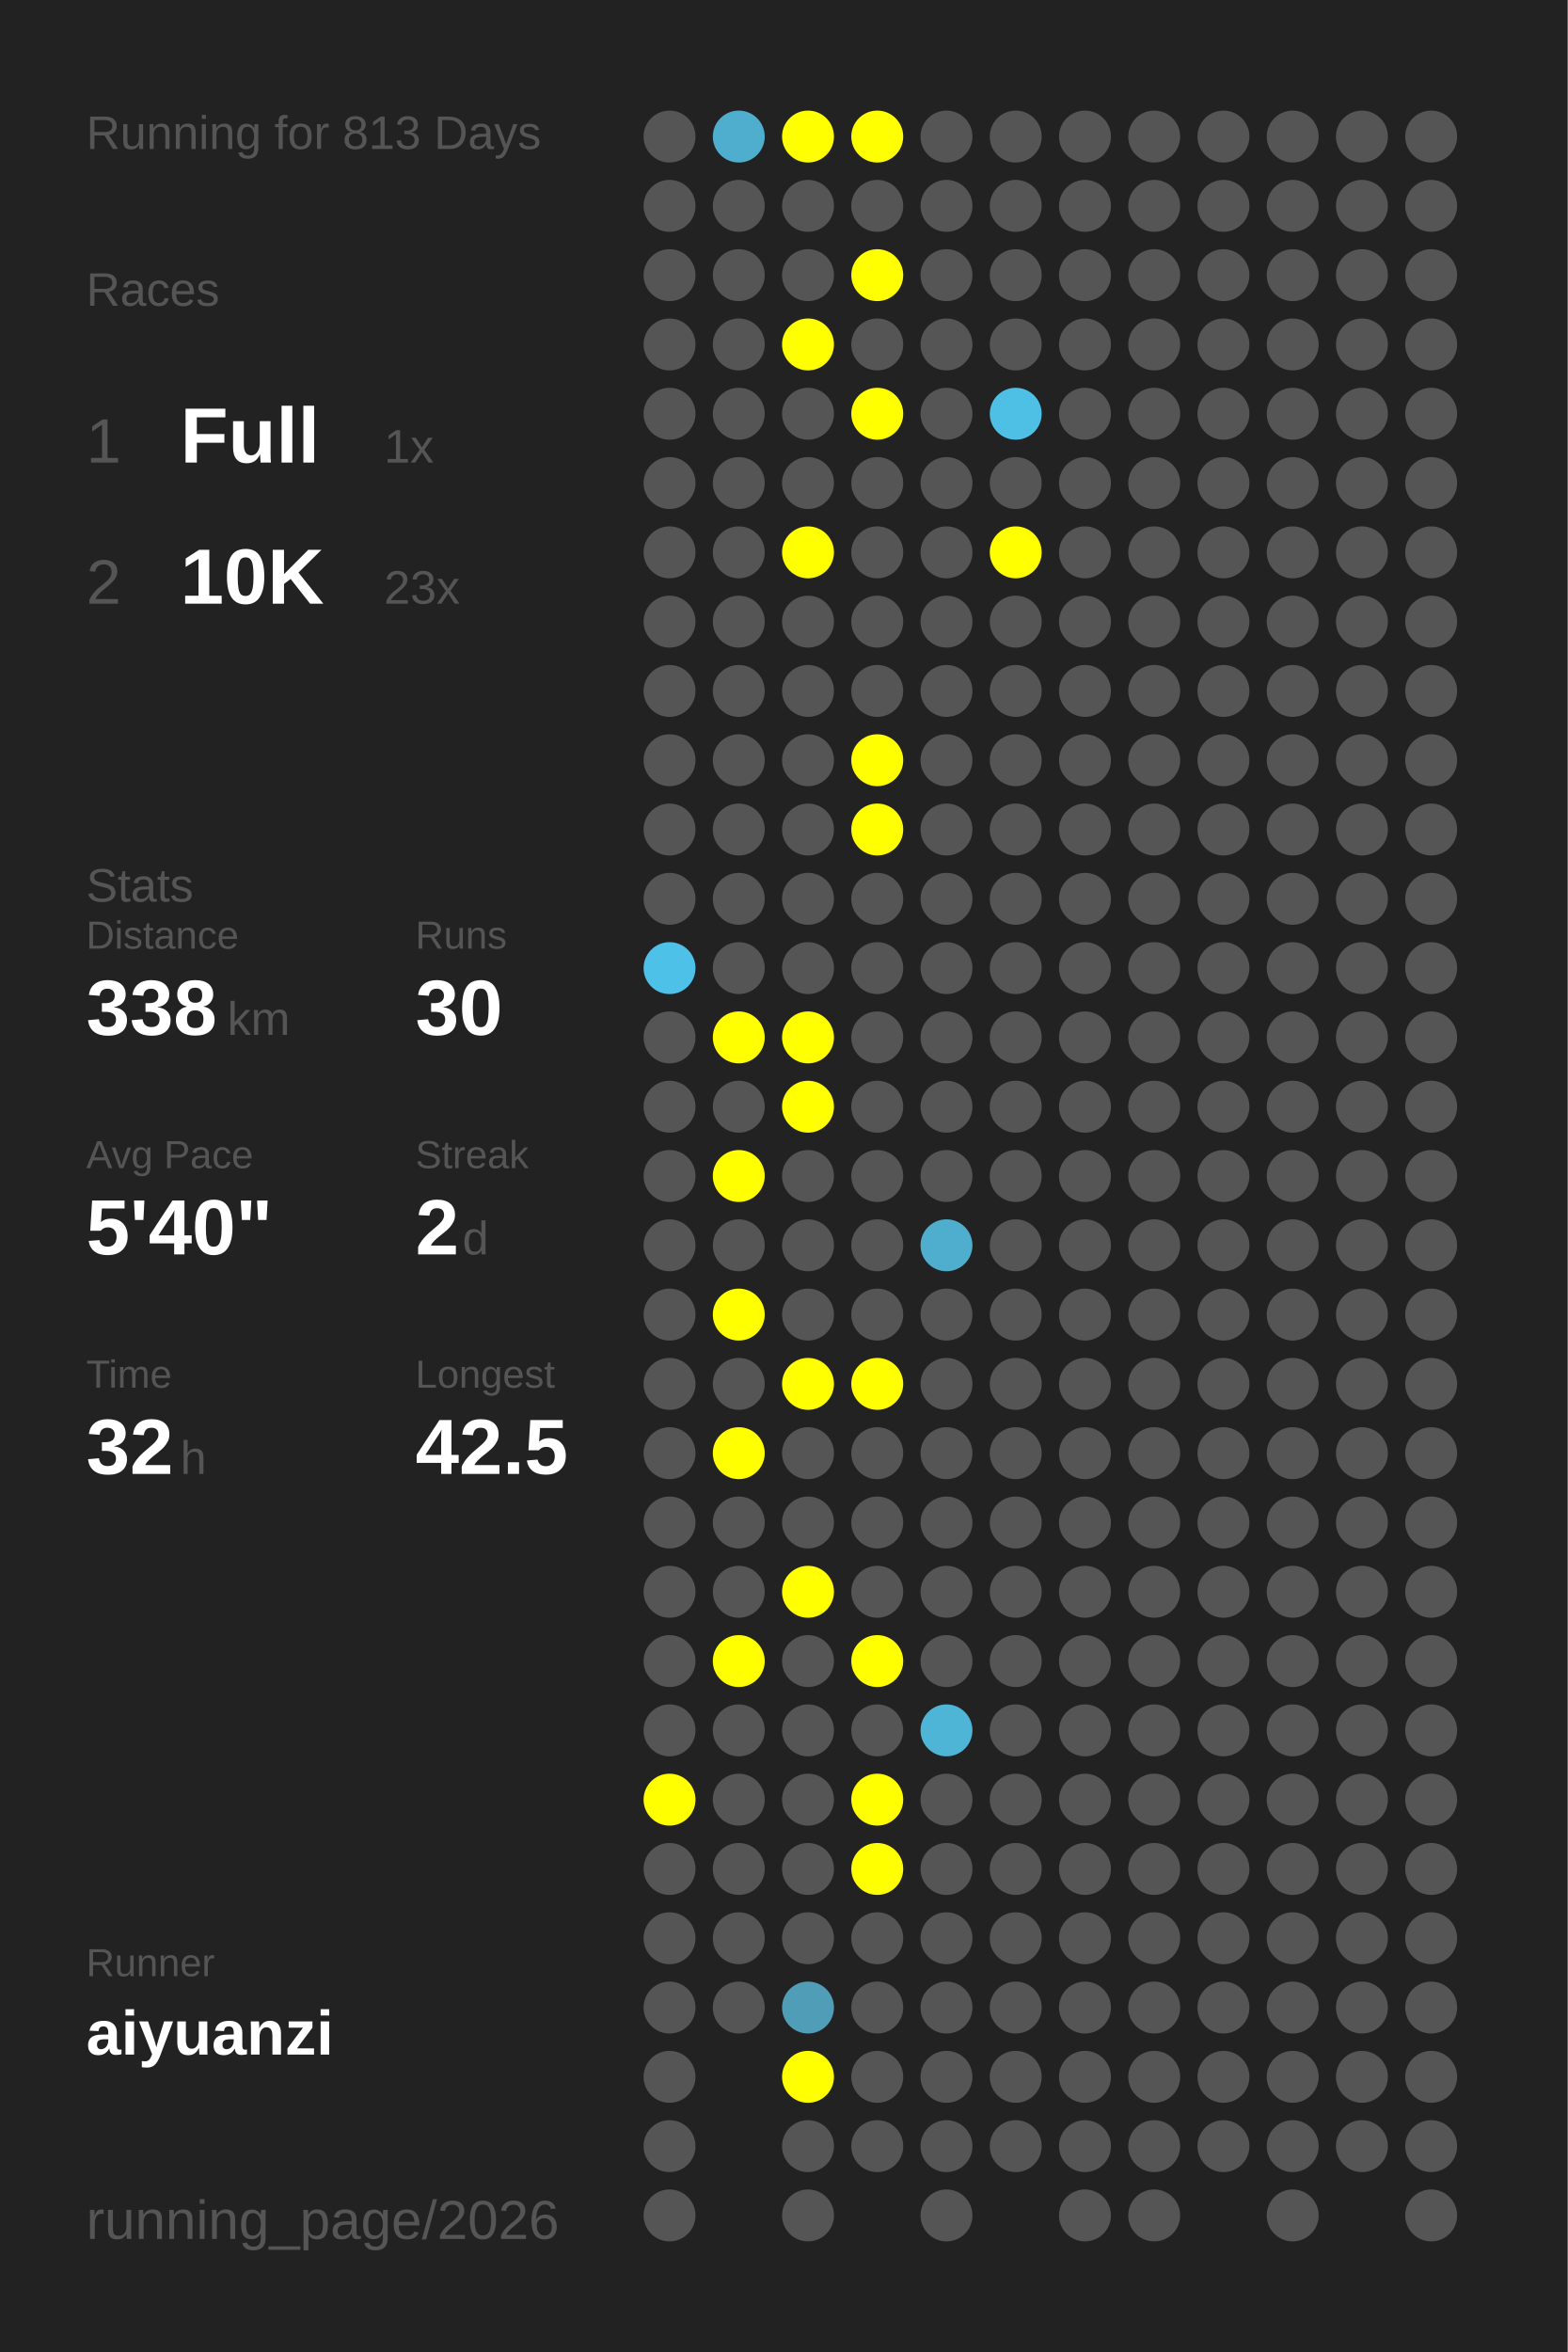
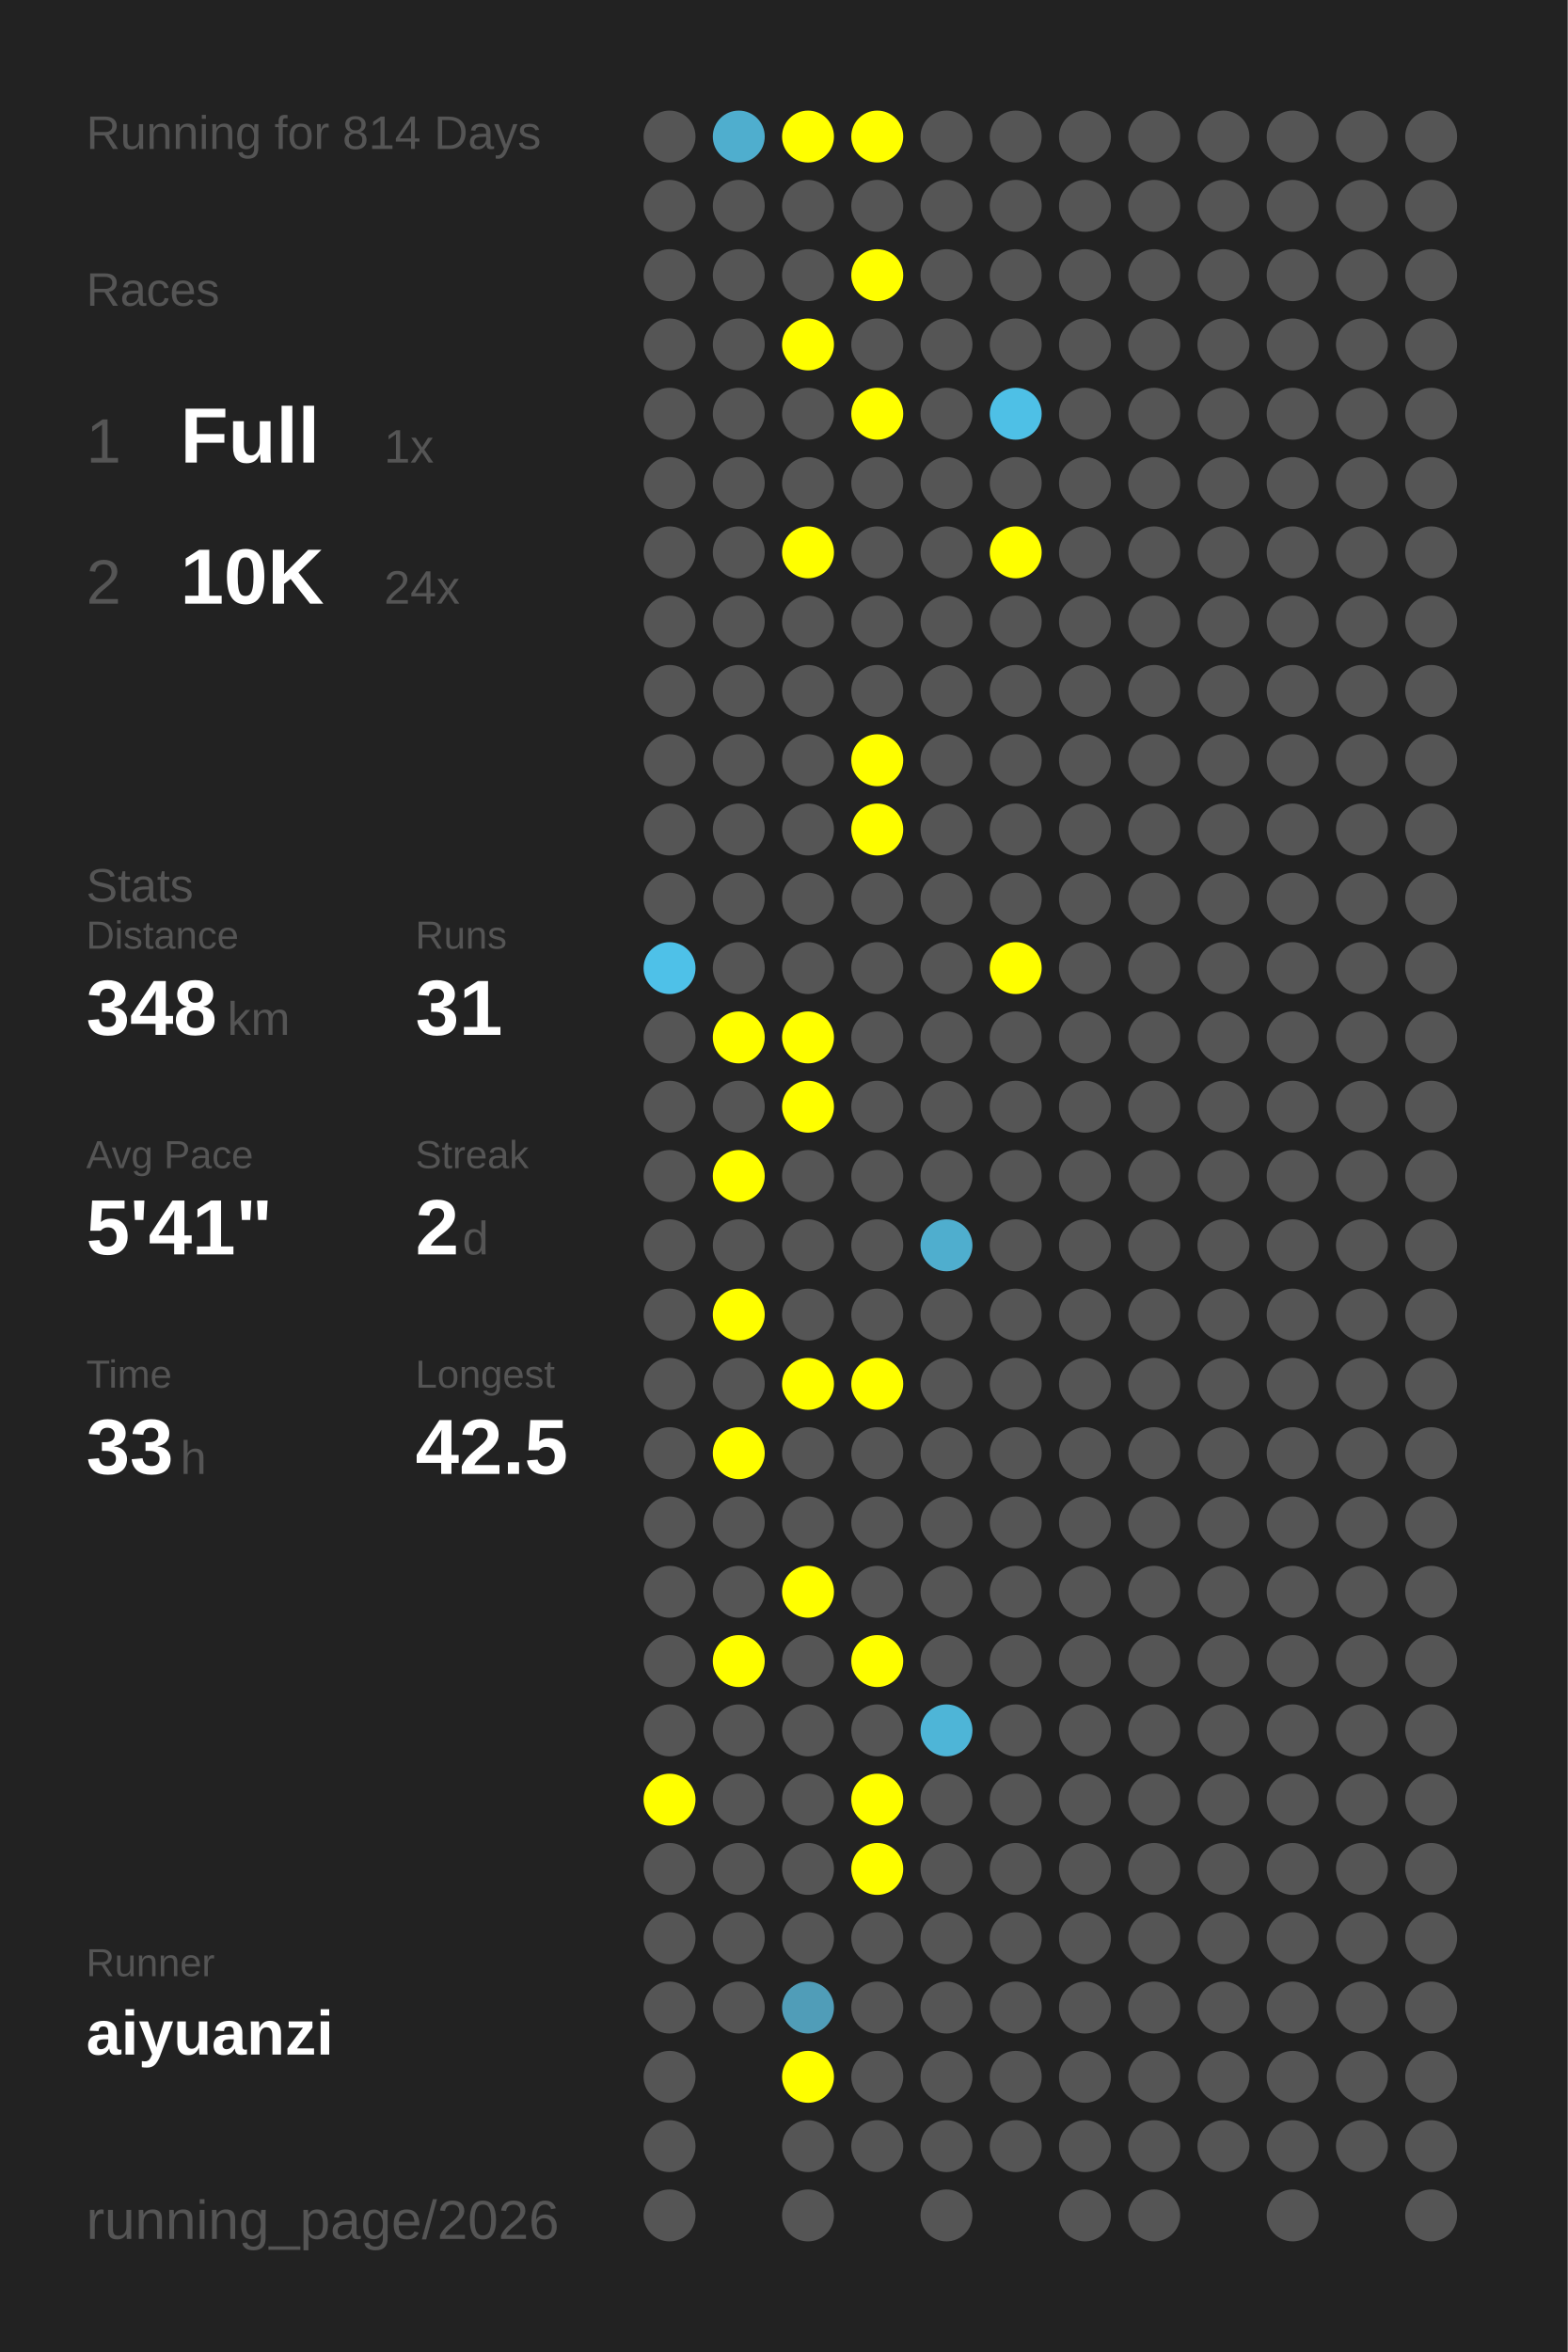
<svg xmlns="http://www.w3.org/2000/svg" baseProfile="full" height="300mm" version="1.1" viewBox="0,0,200,300" width="200mm">
  <defs />
  <rect fill="#222222" height="300" width="200" x="0" y="0" />
-   <text fill="#555555" style="font-size:6px; font-family:Arial;" x="11" y="19">Running for 813 Days</text>
+   <text fill="#555555" style="font-size:6px; font-family:Arial;" x="11" y="19">Running for 814 Days</text>
  <text fill="#555555" style="font-size:6px; font-family:Arial;" x="11" y="39">Races</text>
  <text fill="#555555" style="font-size:8px; font-family:Arial;" x="11" y="59">1</text>
  <text fill="#FFFFFF" style="font-size:10px; font-family:Arial; font-weight:bold;" x="23" y="59">Full</text>
  <text fill="#555555" style="font-size:6px; font-family:Arial;" x="49" y="59">1x</text>
  <text fill="#555555" style="font-size:8px; font-family:Arial;" x="11" y="77">2</text>
  <text fill="#FFFFFF" style="font-size:10px; font-family:Arial; font-weight:bold;" x="23" y="77">10K</text>
-   <text fill="#555555" style="font-size:6px; font-family:Arial;" x="49" y="77">23x</text>
+   <text fill="#555555" style="font-size:6px; font-family:Arial;" x="49" y="77">24x</text>
  <text fill="#555555" style="font-size:6px; font-family:Arial;" x="11" y="115">Stats</text>
  <text fill="#555555" style="font-size:5px; font-family:Arial;" x="11" y="121">Distance</text>
-   <text fill="#FFFFFF" style="font-size:10px; font-family:Arial; font-weight:bold;" x="11" y="132">338</text>
+   <text fill="#FFFFFF" style="font-size:10px; font-family:Arial; font-weight:bold;" x="11" y="132">348</text>
  <text fill="#555555" style="font-size:6px; font-family:Arial;" x="29" y="132">km</text>
  <text fill="#555555" style="font-size:5px; font-family:Arial;" x="53" y="121">Runs</text>
-   <text fill="#FFFFFF" style="font-size:10px; font-family:Arial; font-weight:bold;" x="53" y="132">30</text>
+   <text fill="#FFFFFF" style="font-size:10px; font-family:Arial; font-weight:bold;" x="53" y="132">31</text>
  <text fill="#555555" style="font-size:5px; font-family:Arial;" x="11" y="149">Avg Pace</text>
-   <text fill="#FFFFFF" style="font-size:10px; font-family:Arial; font-weight:bold;" x="11" y="160">5'40"</text>
+   <text fill="#FFFFFF" style="font-size:10px; font-family:Arial; font-weight:bold;" x="11" y="160">5'41"</text>
  <text fill="#555555" style="font-size:5px; font-family:Arial;" x="53" y="149">Streak</text>
  <text fill="#FFFFFF" style="font-size:10px; font-family:Arial; font-weight:bold;" x="53" y="160">2</text>
  <text fill="#555555" style="font-size:6px; font-family:Arial;" x="59" y="160">d</text>
  <text fill="#555555" style="font-size:5px; font-family:Arial;" x="11" y="177">Time</text>
-   <text fill="#FFFFFF" style="font-size:10px; font-family:Arial; font-weight:bold;" x="11" y="188">32</text>
+   <text fill="#FFFFFF" style="font-size:10px; font-family:Arial; font-weight:bold;" x="11" y="188">33</text>
  <text fill="#555555" style="font-size:6px; font-family:Arial;" x="23" y="188">h</text>
  <text fill="#555555" style="font-size:5px; font-family:Arial;" x="53" y="177">Longest</text>
  <text fill="#FFFFFF" style="font-size:10px; font-family:Arial; font-weight:bold;" x="53" y="188">42.5</text>
  <text fill="#555555" style="font-size:5px; font-family:Arial;" x="11" y="252.065">Runner</text>
  <text fill="#FFFFFF" style="font-size:8px; font-family:Arial; font-weight:bold;" x="11" y="262.065">aiyuanzi</text>
  <text fill="#555555" style="font-size:7px; font-family:Arial;" x="11" y="285.581">running_page/2026</text>
  <circle cx="85.417" cy="17.419" fill="#555555" r="3.312" />
  <circle cx="85.417" cy="26.258" fill="#555555" r="3.312" />
  <circle cx="85.417" cy="35.097" fill="#555555" r="3.312" />
  <circle cx="85.417" cy="43.935" fill="#555555" r="3.312" />
  <circle cx="85.417" cy="52.774" fill="#555555" r="3.312" />
  <circle cx="85.417" cy="61.613" fill="#555555" r="3.312" />
  <circle cx="85.417" cy="70.452" fill="#555555" r="3.312" />
  <circle cx="85.417" cy="79.29" fill="#555555" r="3.312" />
  <circle cx="85.417" cy="88.129" fill="#555555" r="3.312" />
  <circle cx="85.417" cy="96.968" fill="#555555" r="3.312" />
  <circle cx="85.417" cy="105.806" fill="#555555" r="3.312" />
  <circle cx="85.417" cy="114.645" fill="#555555" r="3.312" />
  <circle cx="85.417" cy="123.484" fill="#4ec1e8" r="3.312" />
  <circle cx="85.417" cy="132.323" fill="#555555" r="3.312" />
  <circle cx="85.417" cy="141.161" fill="#555555" r="3.312" />
  <circle cx="85.417" cy="150" fill="#555555" r="3.312" />
  <circle cx="85.417" cy="158.839" fill="#555555" r="3.312" />
  <circle cx="85.417" cy="167.677" fill="#555555" r="3.312" />
  <circle cx="85.417" cy="176.516" fill="#555555" r="3.312" />
  <circle cx="85.417" cy="185.355" fill="#555555" r="3.312" />
  <circle cx="85.417" cy="194.194" fill="#555555" r="3.312" />
  <circle cx="85.417" cy="203.032" fill="#555555" r="3.312" />
  <circle cx="85.417" cy="211.871" fill="#555555" r="3.312" />
  <circle cx="85.417" cy="220.71" fill="#555555" r="3.312" />
  <circle cx="85.417" cy="229.548" fill="#FFFF00" r="3.312" />
  <circle cx="85.417" cy="238.387" fill="#555555" r="3.312" />
  <circle cx="85.417" cy="247.226" fill="#555555" r="3.312" />
  <circle cx="85.417" cy="256.065" fill="#555555" r="3.312" />
  <circle cx="85.417" cy="264.903" fill="#555555" r="3.312" />
  <circle cx="85.417" cy="273.742" fill="#555555" r="3.312" />
  <circle cx="85.417" cy="282.581" fill="#555555" r="3.312" />
  <circle cx="94.25" cy="17.419" fill="#4faece" r="3.312" />
  <circle cx="94.25" cy="26.258" fill="#555555" r="3.312" />
  <circle cx="94.25" cy="35.097" fill="#555555" r="3.312" />
  <circle cx="94.25" cy="43.935" fill="#555555" r="3.312" />
  <circle cx="94.25" cy="52.774" fill="#555555" r="3.312" />
  <circle cx="94.25" cy="61.613" fill="#555555" r="3.312" />
  <circle cx="94.25" cy="70.452" fill="#555555" r="3.312" />
  <circle cx="94.25" cy="79.29" fill="#555555" r="3.312" />
  <circle cx="94.25" cy="88.129" fill="#555555" r="3.312" />
  <circle cx="94.25" cy="96.968" fill="#555555" r="3.312" />
  <circle cx="94.25" cy="105.806" fill="#555555" r="3.312" />
  <circle cx="94.25" cy="114.645" fill="#555555" r="3.312" />
  <circle cx="94.25" cy="123.484" fill="#555555" r="3.312" />
  <circle cx="94.25" cy="132.323" fill="#FFFF00" r="3.312" />
  <circle cx="94.25" cy="141.161" fill="#555555" r="3.312" />
  <circle cx="94.25" cy="150" fill="#FFFF00" r="3.312" />
  <circle cx="94.25" cy="158.839" fill="#555555" r="3.312" />
  <circle cx="94.25" cy="167.677" fill="#FFFF00" r="3.312" />
  <circle cx="94.25" cy="176.516" fill="#555555" r="3.312" />
  <circle cx="94.25" cy="185.355" fill="#FFFF00" r="3.312" />
  <circle cx="94.25" cy="194.194" fill="#555555" r="3.312" />
  <circle cx="94.25" cy="203.032" fill="#555555" r="3.312" />
  <circle cx="94.25" cy="211.871" fill="#FFFF00" r="3.312" />
  <circle cx="94.25" cy="220.71" fill="#555555" r="3.312" />
  <circle cx="94.25" cy="229.548" fill="#555555" r="3.312" />
  <circle cx="94.25" cy="238.387" fill="#555555" r="3.312" />
  <circle cx="94.25" cy="247.226" fill="#555555" r="3.312" />
  <circle cx="94.25" cy="256.065" fill="#555555" r="3.312" />
  <circle cx="103.083" cy="17.419" fill="#FFFF00" r="3.312" />
  <circle cx="103.083" cy="26.258" fill="#555555" r="3.312" />
  <circle cx="103.083" cy="35.097" fill="#555555" r="3.312" />
  <circle cx="103.083" cy="43.935" fill="#FFFF00" r="3.312" />
  <circle cx="103.083" cy="52.774" fill="#555555" r="3.312" />
  <circle cx="103.083" cy="61.613" fill="#555555" r="3.312" />
  <circle cx="103.083" cy="70.452" fill="#FFFF00" r="3.312" />
  <circle cx="103.083" cy="79.29" fill="#555555" r="3.312" />
  <circle cx="103.083" cy="88.129" fill="#555555" r="3.312" />
  <circle cx="103.083" cy="96.968" fill="#555555" r="3.312" />
  <circle cx="103.083" cy="105.806" fill="#555555" r="3.312" />
  <circle cx="103.083" cy="114.645" fill="#555555" r="3.312" />
  <circle cx="103.083" cy="123.484" fill="#555555" r="3.312" />
  <circle cx="103.083" cy="132.323" fill="#FFFF00" r="3.312" />
  <circle cx="103.083" cy="141.161" fill="#FFFF00" r="3.312" />
  <circle cx="103.083" cy="150" fill="#555555" r="3.312" />
  <circle cx="103.083" cy="158.839" fill="#555555" r="3.312" />
  <circle cx="103.083" cy="167.677" fill="#555555" r="3.312" />
  <circle cx="103.083" cy="176.516" fill="#FFFF00" r="3.312" />
  <circle cx="103.083" cy="185.355" fill="#555555" r="3.312" />
  <circle cx="103.083" cy="194.194" fill="#555555" r="3.312" />
  <circle cx="103.083" cy="203.032" fill="#FFFF00" r="3.312" />
  <circle cx="103.083" cy="211.871" fill="#555555" r="3.312" />
  <circle cx="103.083" cy="220.71" fill="#555555" r="3.312" />
  <circle cx="103.083" cy="229.548" fill="#555555" r="3.312" />
  <circle cx="103.083" cy="238.387" fill="#555555" r="3.312" />
  <circle cx="103.083" cy="247.226" fill="#555555" r="3.312" />
  <circle cx="103.083" cy="256.065" fill="#509db8" r="3.312" />
  <circle cx="103.083" cy="264.903" fill="#FFFF00" r="3.312" />
  <circle cx="103.083" cy="273.742" fill="#555555" r="3.312" />
  <circle cx="103.083" cy="282.581" fill="#555555" r="3.312" />
  <circle cx="111.917" cy="17.419" fill="#FFFF00" r="3.312" />
  <circle cx="111.917" cy="26.258" fill="#555555" r="3.312" />
  <circle cx="111.917" cy="35.097" fill="#FFFF00" r="3.312" />
  <circle cx="111.917" cy="43.935" fill="#555555" r="3.312" />
  <circle cx="111.917" cy="52.774" fill="#FFFF00" r="3.312" />
  <circle cx="111.917" cy="61.613" fill="#555555" r="3.312" />
  <circle cx="111.917" cy="70.452" fill="#555555" r="3.312" />
  <circle cx="111.917" cy="79.29" fill="#555555" r="3.312" />
  <circle cx="111.917" cy="88.129" fill="#555555" r="3.312" />
  <circle cx="111.917" cy="96.968" fill="#FFFF00" r="3.312" />
  <circle cx="111.917" cy="105.806" fill="#FFFF00" r="3.312" />
  <circle cx="111.917" cy="114.645" fill="#555555" r="3.312" />
  <circle cx="111.917" cy="123.484" fill="#555555" r="3.312" />
  <circle cx="111.917" cy="132.323" fill="#555555" r="3.312" />
  <circle cx="111.917" cy="141.161" fill="#555555" r="3.312" />
  <circle cx="111.917" cy="150" fill="#555555" r="3.312" />
  <circle cx="111.917" cy="158.839" fill="#555555" r="3.312" />
  <circle cx="111.917" cy="167.677" fill="#555555" r="3.312" />
  <circle cx="111.917" cy="176.516" fill="#FFFF00" r="3.312" />
  <circle cx="111.917" cy="185.355" fill="#555555" r="3.312" />
  <circle cx="111.917" cy="194.194" fill="#555555" r="3.312" />
  <circle cx="111.917" cy="203.032" fill="#555555" r="3.312" />
  <circle cx="111.917" cy="211.871" fill="#FFFF00" r="3.312" />
  <circle cx="111.917" cy="220.71" fill="#555555" r="3.312" />
  <circle cx="111.917" cy="229.548" fill="#FFFF00" r="3.312" />
  <circle cx="111.917" cy="238.387" fill="#FFFF00" r="3.312" />
  <circle cx="111.917" cy="247.226" fill="#555555" r="3.312" />
  <circle cx="111.917" cy="256.065" fill="#555555" r="3.312" />
  <circle cx="111.917" cy="264.903" fill="#555555" r="3.312" />
  <circle cx="111.917" cy="273.742" fill="#555555" r="3.312" />
  <circle cx="120.75" cy="17.419" fill="#555555" r="3.312" />
  <circle cx="120.75" cy="26.258" fill="#555555" r="3.312" />
  <circle cx="120.75" cy="35.097" fill="#555555" r="3.312" />
  <circle cx="120.75" cy="43.935" fill="#555555" r="3.312" />
  <circle cx="120.75" cy="52.774" fill="#555555" r="3.312" />
  <circle cx="120.75" cy="61.613" fill="#555555" r="3.312" />
  <circle cx="120.75" cy="70.452" fill="#555555" r="3.312" />
  <circle cx="120.75" cy="79.29" fill="#555555" r="3.312" />
  <circle cx="120.75" cy="88.129" fill="#555555" r="3.312" />
  <circle cx="120.75" cy="96.968" fill="#555555" r="3.312" />
  <circle cx="120.75" cy="105.806" fill="#555555" r="3.312" />
  <circle cx="120.75" cy="114.645" fill="#555555" r="3.312" />
  <circle cx="120.75" cy="123.484" fill="#555555" r="3.312" />
  <circle cx="120.75" cy="132.323" fill="#555555" r="3.312" />
  <circle cx="120.75" cy="141.161" fill="#555555" r="3.312" />
  <circle cx="120.75" cy="150" fill="#555555" r="3.312" />
  <circle cx="120.75" cy="158.839" fill="#4faece" r="3.312" />
  <circle cx="120.75" cy="167.677" fill="#555555" r="3.312" />
  <circle cx="120.75" cy="176.516" fill="#555555" r="3.312" />
  <circle cx="120.75" cy="185.355" fill="#555555" r="3.312" />
  <circle cx="120.75" cy="194.194" fill="#555555" r="3.312" />
  <circle cx="120.75" cy="203.032" fill="#555555" r="3.312" />
  <circle cx="120.75" cy="211.871" fill="#555555" r="3.312" />
  <circle cx="120.75" cy="220.71" fill="#4eb5d7" r="3.312" />
  <circle cx="120.75" cy="229.548" fill="#555555" r="3.312" />
  <circle cx="120.75" cy="238.387" fill="#555555" r="3.312" />
  <circle cx="120.75" cy="247.226" fill="#555555" r="3.312" />
  <circle cx="120.75" cy="256.065" fill="#555555" r="3.312" />
  <circle cx="120.75" cy="264.903" fill="#555555" r="3.312" />
  <circle cx="120.75" cy="273.742" fill="#555555" r="3.312" />
  <circle cx="120.75" cy="282.581" fill="#555555" r="3.312" />
  <circle cx="129.583" cy="17.419" fill="#555555" r="3.312" />
  <circle cx="129.583" cy="26.258" fill="#555555" r="3.312" />
  <circle cx="129.583" cy="35.097" fill="#555555" r="3.312" />
  <circle cx="129.583" cy="43.935" fill="#555555" r="3.312" />
  <circle cx="129.583" cy="52.774" fill="#4ec0e6" r="3.312" />
  <circle cx="129.583" cy="61.613" fill="#555555" r="3.312" />
  <circle cx="129.583" cy="70.452" fill="#FFFF00" r="3.312" />
  <circle cx="129.583" cy="79.29" fill="#555555" r="3.312" />
  <circle cx="129.583" cy="88.129" fill="#555555" r="3.312" />
  <circle cx="129.583" cy="96.968" fill="#555555" r="3.312" />
  <circle cx="129.583" cy="105.806" fill="#555555" r="3.312" />
  <circle cx="129.583" cy="114.645" fill="#555555" r="3.312" />
-   <circle cx="129.583" cy="123.484" fill="#555555" r="3.312" />
+   <circle cx="129.583" cy="123.484" fill="#FFFF00" r="3.312" />
  <circle cx="129.583" cy="132.323" fill="#555555" r="3.312" />
  <circle cx="129.583" cy="141.161" fill="#555555" r="3.312" />
  <circle cx="129.583" cy="150" fill="#555555" r="3.312" />
  <circle cx="129.583" cy="158.839" fill="#555555" r="3.312" />
  <circle cx="129.583" cy="167.677" fill="#555555" r="3.312" />
  <circle cx="129.583" cy="176.516" fill="#555555" r="3.312" />
  <circle cx="129.583" cy="185.355" fill="#555555" r="3.312" />
  <circle cx="129.583" cy="194.194" fill="#555555" r="3.312" />
  <circle cx="129.583" cy="203.032" fill="#555555" r="3.312" />
  <circle cx="129.583" cy="211.871" fill="#555555" r="3.312" />
  <circle cx="129.583" cy="220.71" fill="#555555" r="3.312" />
  <circle cx="129.583" cy="229.548" fill="#555555" r="3.312" />
  <circle cx="129.583" cy="238.387" fill="#555555" r="3.312" />
  <circle cx="129.583" cy="247.226" fill="#555555" r="3.312" />
  <circle cx="129.583" cy="256.065" fill="#555555" r="3.312" />
  <circle cx="129.583" cy="264.903" fill="#555555" r="3.312" />
  <circle cx="129.583" cy="273.742" fill="#555555" r="3.312" />
  <circle cx="138.417" cy="17.419" fill="#555555" r="3.312" />
  <circle cx="138.417" cy="26.258" fill="#555555" r="3.312" />
  <circle cx="138.417" cy="35.097" fill="#555555" r="3.312" />
  <circle cx="138.417" cy="43.935" fill="#555555" r="3.312" />
  <circle cx="138.417" cy="52.774" fill="#555555" r="3.312" />
  <circle cx="138.417" cy="61.613" fill="#555555" r="3.312" />
  <circle cx="138.417" cy="70.452" fill="#555555" r="3.312" />
  <circle cx="138.417" cy="79.29" fill="#555555" r="3.312" />
  <circle cx="138.417" cy="88.129" fill="#555555" r="3.312" />
  <circle cx="138.417" cy="96.968" fill="#555555" r="3.312" />
  <circle cx="138.417" cy="105.806" fill="#555555" r="3.312" />
  <circle cx="138.417" cy="114.645" fill="#555555" r="3.312" />
  <circle cx="138.417" cy="123.484" fill="#555555" r="3.312" />
  <circle cx="138.417" cy="132.323" fill="#555555" r="3.312" />
  <circle cx="138.417" cy="141.161" fill="#555555" r="3.312" />
  <circle cx="138.417" cy="150" fill="#555555" r="3.312" />
  <circle cx="138.417" cy="158.839" fill="#555555" r="3.312" />
  <circle cx="138.417" cy="167.677" fill="#555555" r="3.312" />
  <circle cx="138.417" cy="176.516" fill="#555555" r="3.312" />
  <circle cx="138.417" cy="185.355" fill="#555555" r="3.312" />
  <circle cx="138.417" cy="194.194" fill="#555555" r="3.312" />
  <circle cx="138.417" cy="203.032" fill="#555555" r="3.312" />
  <circle cx="138.417" cy="211.871" fill="#555555" r="3.312" />
  <circle cx="138.417" cy="220.71" fill="#555555" r="3.312" />
  <circle cx="138.417" cy="229.548" fill="#555555" r="3.312" />
  <circle cx="138.417" cy="238.387" fill="#555555" r="3.312" />
  <circle cx="138.417" cy="247.226" fill="#555555" r="3.312" />
  <circle cx="138.417" cy="256.065" fill="#555555" r="3.312" />
  <circle cx="138.417" cy="264.903" fill="#555555" r="3.312" />
  <circle cx="138.417" cy="273.742" fill="#555555" r="3.312" />
  <circle cx="138.417" cy="282.581" fill="#555555" r="3.312" />
  <circle cx="147.25" cy="17.419" fill="#555555" r="3.312" />
  <circle cx="147.25" cy="26.258" fill="#555555" r="3.312" />
  <circle cx="147.25" cy="35.097" fill="#555555" r="3.312" />
  <circle cx="147.25" cy="43.935" fill="#555555" r="3.312" />
  <circle cx="147.25" cy="52.774" fill="#555555" r="3.312" />
  <circle cx="147.25" cy="61.613" fill="#555555" r="3.312" />
  <circle cx="147.25" cy="70.452" fill="#555555" r="3.312" />
  <circle cx="147.25" cy="79.29" fill="#555555" r="3.312" />
  <circle cx="147.25" cy="88.129" fill="#555555" r="3.312" />
  <circle cx="147.25" cy="96.968" fill="#555555" r="3.312" />
  <circle cx="147.25" cy="105.806" fill="#555555" r="3.312" />
  <circle cx="147.25" cy="114.645" fill="#555555" r="3.312" />
  <circle cx="147.25" cy="123.484" fill="#555555" r="3.312" />
  <circle cx="147.25" cy="132.323" fill="#555555" r="3.312" />
  <circle cx="147.25" cy="141.161" fill="#555555" r="3.312" />
  <circle cx="147.25" cy="150" fill="#555555" r="3.312" />
  <circle cx="147.25" cy="158.839" fill="#555555" r="3.312" />
  <circle cx="147.25" cy="167.677" fill="#555555" r="3.312" />
  <circle cx="147.25" cy="176.516" fill="#555555" r="3.312" />
  <circle cx="147.25" cy="185.355" fill="#555555" r="3.312" />
  <circle cx="147.25" cy="194.194" fill="#555555" r="3.312" />
  <circle cx="147.25" cy="203.032" fill="#555555" r="3.312" />
  <circle cx="147.25" cy="211.871" fill="#555555" r="3.312" />
  <circle cx="147.25" cy="220.71" fill="#555555" r="3.312" />
  <circle cx="147.25" cy="229.548" fill="#555555" r="3.312" />
  <circle cx="147.25" cy="238.387" fill="#555555" r="3.312" />
  <circle cx="147.25" cy="247.226" fill="#555555" r="3.312" />
  <circle cx="147.25" cy="256.065" fill="#555555" r="3.312" />
  <circle cx="147.25" cy="264.903" fill="#555555" r="3.312" />
  <circle cx="147.25" cy="273.742" fill="#555555" r="3.312" />
  <circle cx="147.25" cy="282.581" fill="#555555" r="3.312" />
  <circle cx="156.083" cy="17.419" fill="#555555" r="3.312" />
  <circle cx="156.083" cy="26.258" fill="#555555" r="3.312" />
  <circle cx="156.083" cy="35.097" fill="#555555" r="3.312" />
  <circle cx="156.083" cy="43.935" fill="#555555" r="3.312" />
  <circle cx="156.083" cy="52.774" fill="#555555" r="3.312" />
  <circle cx="156.083" cy="61.613" fill="#555555" r="3.312" />
  <circle cx="156.083" cy="70.452" fill="#555555" r="3.312" />
  <circle cx="156.083" cy="79.29" fill="#555555" r="3.312" />
  <circle cx="156.083" cy="88.129" fill="#555555" r="3.312" />
  <circle cx="156.083" cy="96.968" fill="#555555" r="3.312" />
  <circle cx="156.083" cy="105.806" fill="#555555" r="3.312" />
  <circle cx="156.083" cy="114.645" fill="#555555" r="3.312" />
  <circle cx="156.083" cy="123.484" fill="#555555" r="3.312" />
  <circle cx="156.083" cy="132.323" fill="#555555" r="3.312" />
  <circle cx="156.083" cy="141.161" fill="#555555" r="3.312" />
  <circle cx="156.083" cy="150" fill="#555555" r="3.312" />
  <circle cx="156.083" cy="158.839" fill="#555555" r="3.312" />
  <circle cx="156.083" cy="167.677" fill="#555555" r="3.312" />
  <circle cx="156.083" cy="176.516" fill="#555555" r="3.312" />
  <circle cx="156.083" cy="185.355" fill="#555555" r="3.312" />
  <circle cx="156.083" cy="194.194" fill="#555555" r="3.312" />
  <circle cx="156.083" cy="203.032" fill="#555555" r="3.312" />
  <circle cx="156.083" cy="211.871" fill="#555555" r="3.312" />
  <circle cx="156.083" cy="220.71" fill="#555555" r="3.312" />
  <circle cx="156.083" cy="229.548" fill="#555555" r="3.312" />
  <circle cx="156.083" cy="238.387" fill="#555555" r="3.312" />
  <circle cx="156.083" cy="247.226" fill="#555555" r="3.312" />
  <circle cx="156.083" cy="256.065" fill="#555555" r="3.312" />
  <circle cx="156.083" cy="264.903" fill="#555555" r="3.312" />
  <circle cx="156.083" cy="273.742" fill="#555555" r="3.312" />
  <circle cx="164.917" cy="17.419" fill="#555555" r="3.312" />
  <circle cx="164.917" cy="26.258" fill="#555555" r="3.312" />
  <circle cx="164.917" cy="35.097" fill="#555555" r="3.312" />
  <circle cx="164.917" cy="43.935" fill="#555555" r="3.312" />
  <circle cx="164.917" cy="52.774" fill="#555555" r="3.312" />
  <circle cx="164.917" cy="61.613" fill="#555555" r="3.312" />
  <circle cx="164.917" cy="70.452" fill="#555555" r="3.312" />
  <circle cx="164.917" cy="79.29" fill="#555555" r="3.312" />
  <circle cx="164.917" cy="88.129" fill="#555555" r="3.312" />
  <circle cx="164.917" cy="96.968" fill="#555555" r="3.312" />
  <circle cx="164.917" cy="105.806" fill="#555555" r="3.312" />
  <circle cx="164.917" cy="114.645" fill="#555555" r="3.312" />
  <circle cx="164.917" cy="123.484" fill="#555555" r="3.312" />
  <circle cx="164.917" cy="132.323" fill="#555555" r="3.312" />
  <circle cx="164.917" cy="141.161" fill="#555555" r="3.312" />
  <circle cx="164.917" cy="150" fill="#555555" r="3.312" />
  <circle cx="164.917" cy="158.839" fill="#555555" r="3.312" />
  <circle cx="164.917" cy="167.677" fill="#555555" r="3.312" />
  <circle cx="164.917" cy="176.516" fill="#555555" r="3.312" />
  <circle cx="164.917" cy="185.355" fill="#555555" r="3.312" />
  <circle cx="164.917" cy="194.194" fill="#555555" r="3.312" />
  <circle cx="164.917" cy="203.032" fill="#555555" r="3.312" />
  <circle cx="164.917" cy="211.871" fill="#555555" r="3.312" />
  <circle cx="164.917" cy="220.71" fill="#555555" r="3.312" />
  <circle cx="164.917" cy="229.548" fill="#555555" r="3.312" />
  <circle cx="164.917" cy="238.387" fill="#555555" r="3.312" />
  <circle cx="164.917" cy="247.226" fill="#555555" r="3.312" />
  <circle cx="164.917" cy="256.065" fill="#555555" r="3.312" />
  <circle cx="164.917" cy="264.903" fill="#555555" r="3.312" />
  <circle cx="164.917" cy="273.742" fill="#555555" r="3.312" />
  <circle cx="164.917" cy="282.581" fill="#555555" r="3.312" />
  <circle cx="173.75" cy="17.419" fill="#555555" r="3.312" />
  <circle cx="173.75" cy="26.258" fill="#555555" r="3.312" />
  <circle cx="173.75" cy="35.097" fill="#555555" r="3.312" />
  <circle cx="173.75" cy="43.935" fill="#555555" r="3.312" />
  <circle cx="173.75" cy="52.774" fill="#555555" r="3.312" />
  <circle cx="173.75" cy="61.613" fill="#555555" r="3.312" />
  <circle cx="173.75" cy="70.452" fill="#555555" r="3.312" />
  <circle cx="173.75" cy="79.29" fill="#555555" r="3.312" />
  <circle cx="173.75" cy="88.129" fill="#555555" r="3.312" />
  <circle cx="173.75" cy="96.968" fill="#555555" r="3.312" />
  <circle cx="173.75" cy="105.806" fill="#555555" r="3.312" />
  <circle cx="173.75" cy="114.645" fill="#555555" r="3.312" />
  <circle cx="173.75" cy="123.484" fill="#555555" r="3.312" />
  <circle cx="173.75" cy="132.323" fill="#555555" r="3.312" />
  <circle cx="173.75" cy="141.161" fill="#555555" r="3.312" />
  <circle cx="173.75" cy="150" fill="#555555" r="3.312" />
  <circle cx="173.75" cy="158.839" fill="#555555" r="3.312" />
  <circle cx="173.75" cy="167.677" fill="#555555" r="3.312" />
  <circle cx="173.75" cy="176.516" fill="#555555" r="3.312" />
  <circle cx="173.75" cy="185.355" fill="#555555" r="3.312" />
  <circle cx="173.75" cy="194.194" fill="#555555" r="3.312" />
  <circle cx="173.75" cy="203.032" fill="#555555" r="3.312" />
  <circle cx="173.75" cy="211.871" fill="#555555" r="3.312" />
  <circle cx="173.75" cy="220.71" fill="#555555" r="3.312" />
  <circle cx="173.75" cy="229.548" fill="#555555" r="3.312" />
  <circle cx="173.75" cy="238.387" fill="#555555" r="3.312" />
  <circle cx="173.75" cy="247.226" fill="#555555" r="3.312" />
  <circle cx="173.75" cy="256.065" fill="#555555" r="3.312" />
  <circle cx="173.75" cy="264.903" fill="#555555" r="3.312" />
  <circle cx="173.75" cy="273.742" fill="#555555" r="3.312" />
  <circle cx="182.583" cy="17.419" fill="#555555" r="3.312" />
  <circle cx="182.583" cy="26.258" fill="#555555" r="3.312" />
  <circle cx="182.583" cy="35.097" fill="#555555" r="3.312" />
  <circle cx="182.583" cy="43.935" fill="#555555" r="3.312" />
  <circle cx="182.583" cy="52.774" fill="#555555" r="3.312" />
  <circle cx="182.583" cy="61.613" fill="#555555" r="3.312" />
  <circle cx="182.583" cy="70.452" fill="#555555" r="3.312" />
  <circle cx="182.583" cy="79.29" fill="#555555" r="3.312" />
  <circle cx="182.583" cy="88.129" fill="#555555" r="3.312" />
  <circle cx="182.583" cy="96.968" fill="#555555" r="3.312" />
  <circle cx="182.583" cy="105.806" fill="#555555" r="3.312" />
  <circle cx="182.583" cy="114.645" fill="#555555" r="3.312" />
  <circle cx="182.583" cy="123.484" fill="#555555" r="3.312" />
  <circle cx="182.583" cy="132.323" fill="#555555" r="3.312" />
  <circle cx="182.583" cy="141.161" fill="#555555" r="3.312" />
  <circle cx="182.583" cy="150" fill="#555555" r="3.312" />
  <circle cx="182.583" cy="158.839" fill="#555555" r="3.312" />
  <circle cx="182.583" cy="167.677" fill="#555555" r="3.312" />
  <circle cx="182.583" cy="176.516" fill="#555555" r="3.312" />
  <circle cx="182.583" cy="185.355" fill="#555555" r="3.312" />
  <circle cx="182.583" cy="194.194" fill="#555555" r="3.312" />
  <circle cx="182.583" cy="203.032" fill="#555555" r="3.312" />
  <circle cx="182.583" cy="211.871" fill="#555555" r="3.312" />
  <circle cx="182.583" cy="220.71" fill="#555555" r="3.312" />
  <circle cx="182.583" cy="229.548" fill="#555555" r="3.312" />
  <circle cx="182.583" cy="238.387" fill="#555555" r="3.312" />
  <circle cx="182.583" cy="247.226" fill="#555555" r="3.312" />
  <circle cx="182.583" cy="256.065" fill="#555555" r="3.312" />
  <circle cx="182.583" cy="264.903" fill="#555555" r="3.312" />
  <circle cx="182.583" cy="273.742" fill="#555555" r="3.312" />
  <circle cx="182.583" cy="282.581" fill="#555555" r="3.312" />
</svg>
